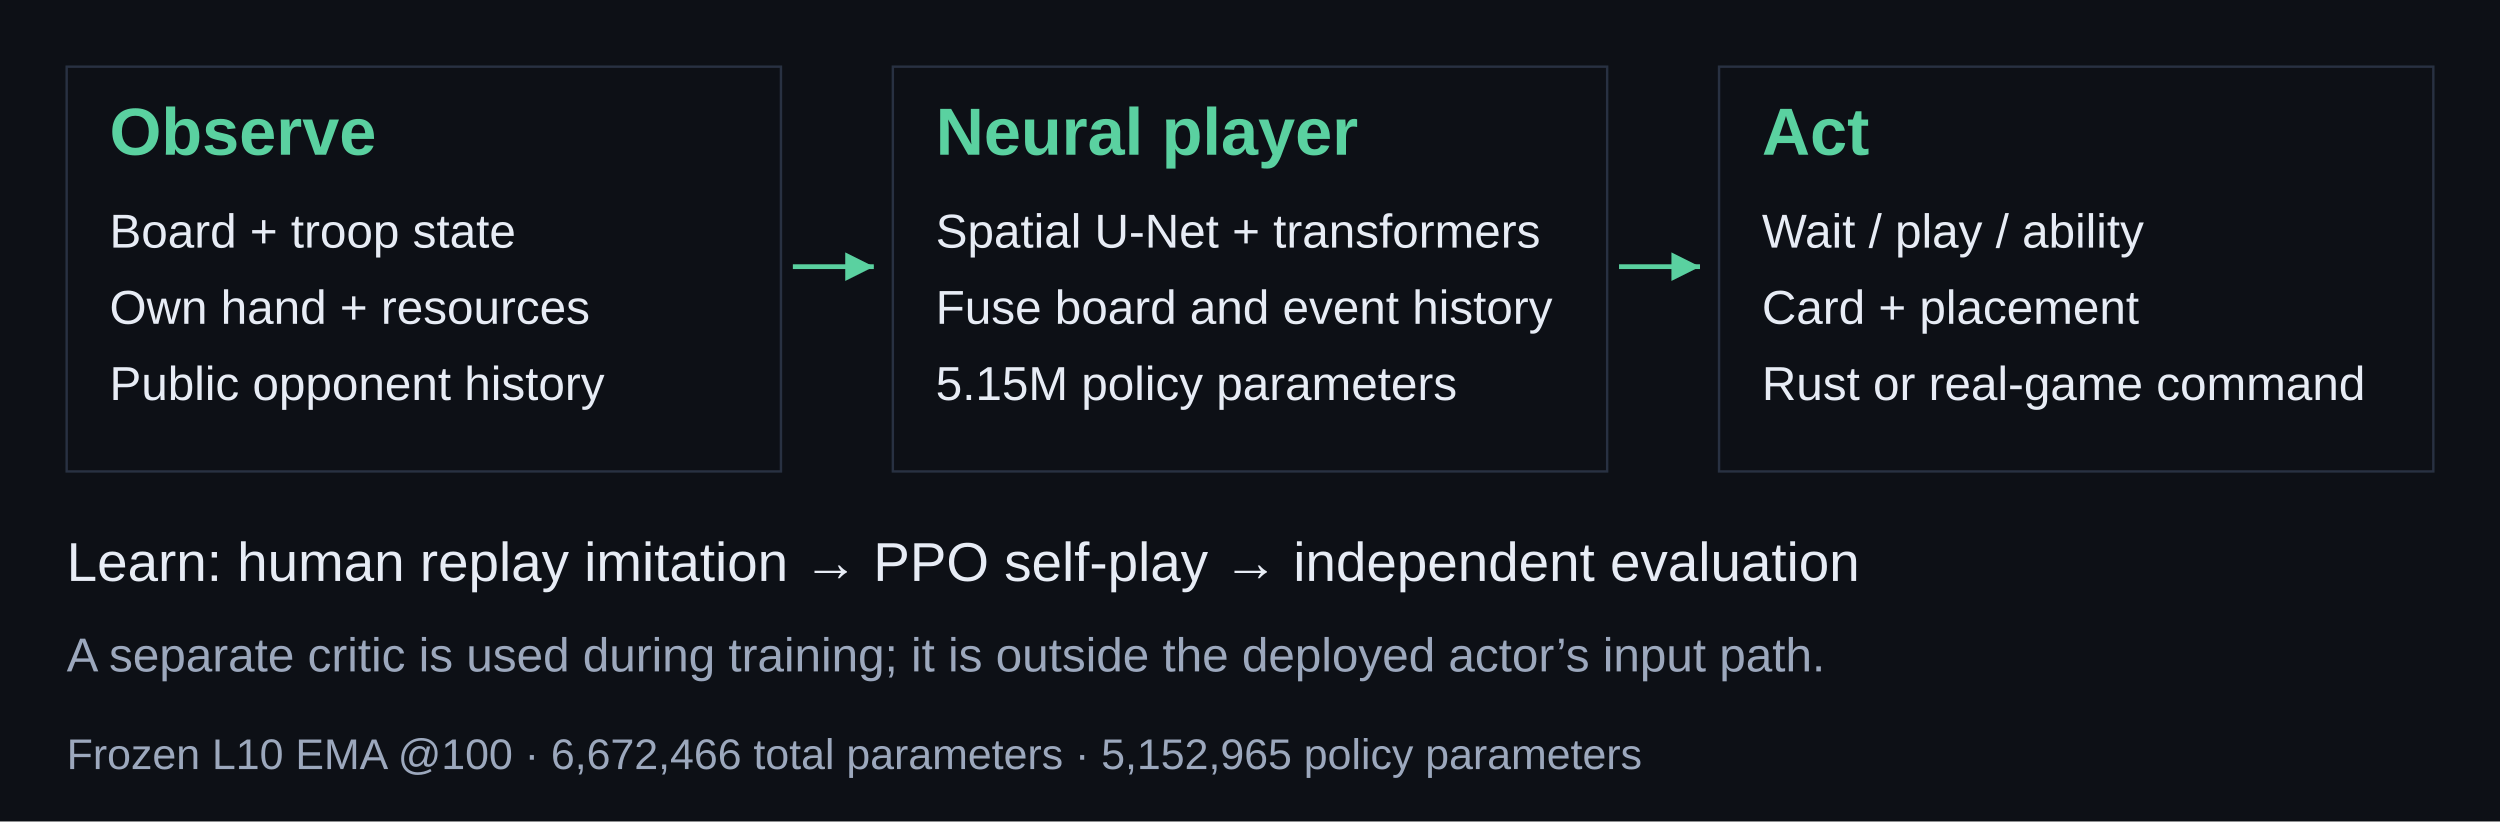
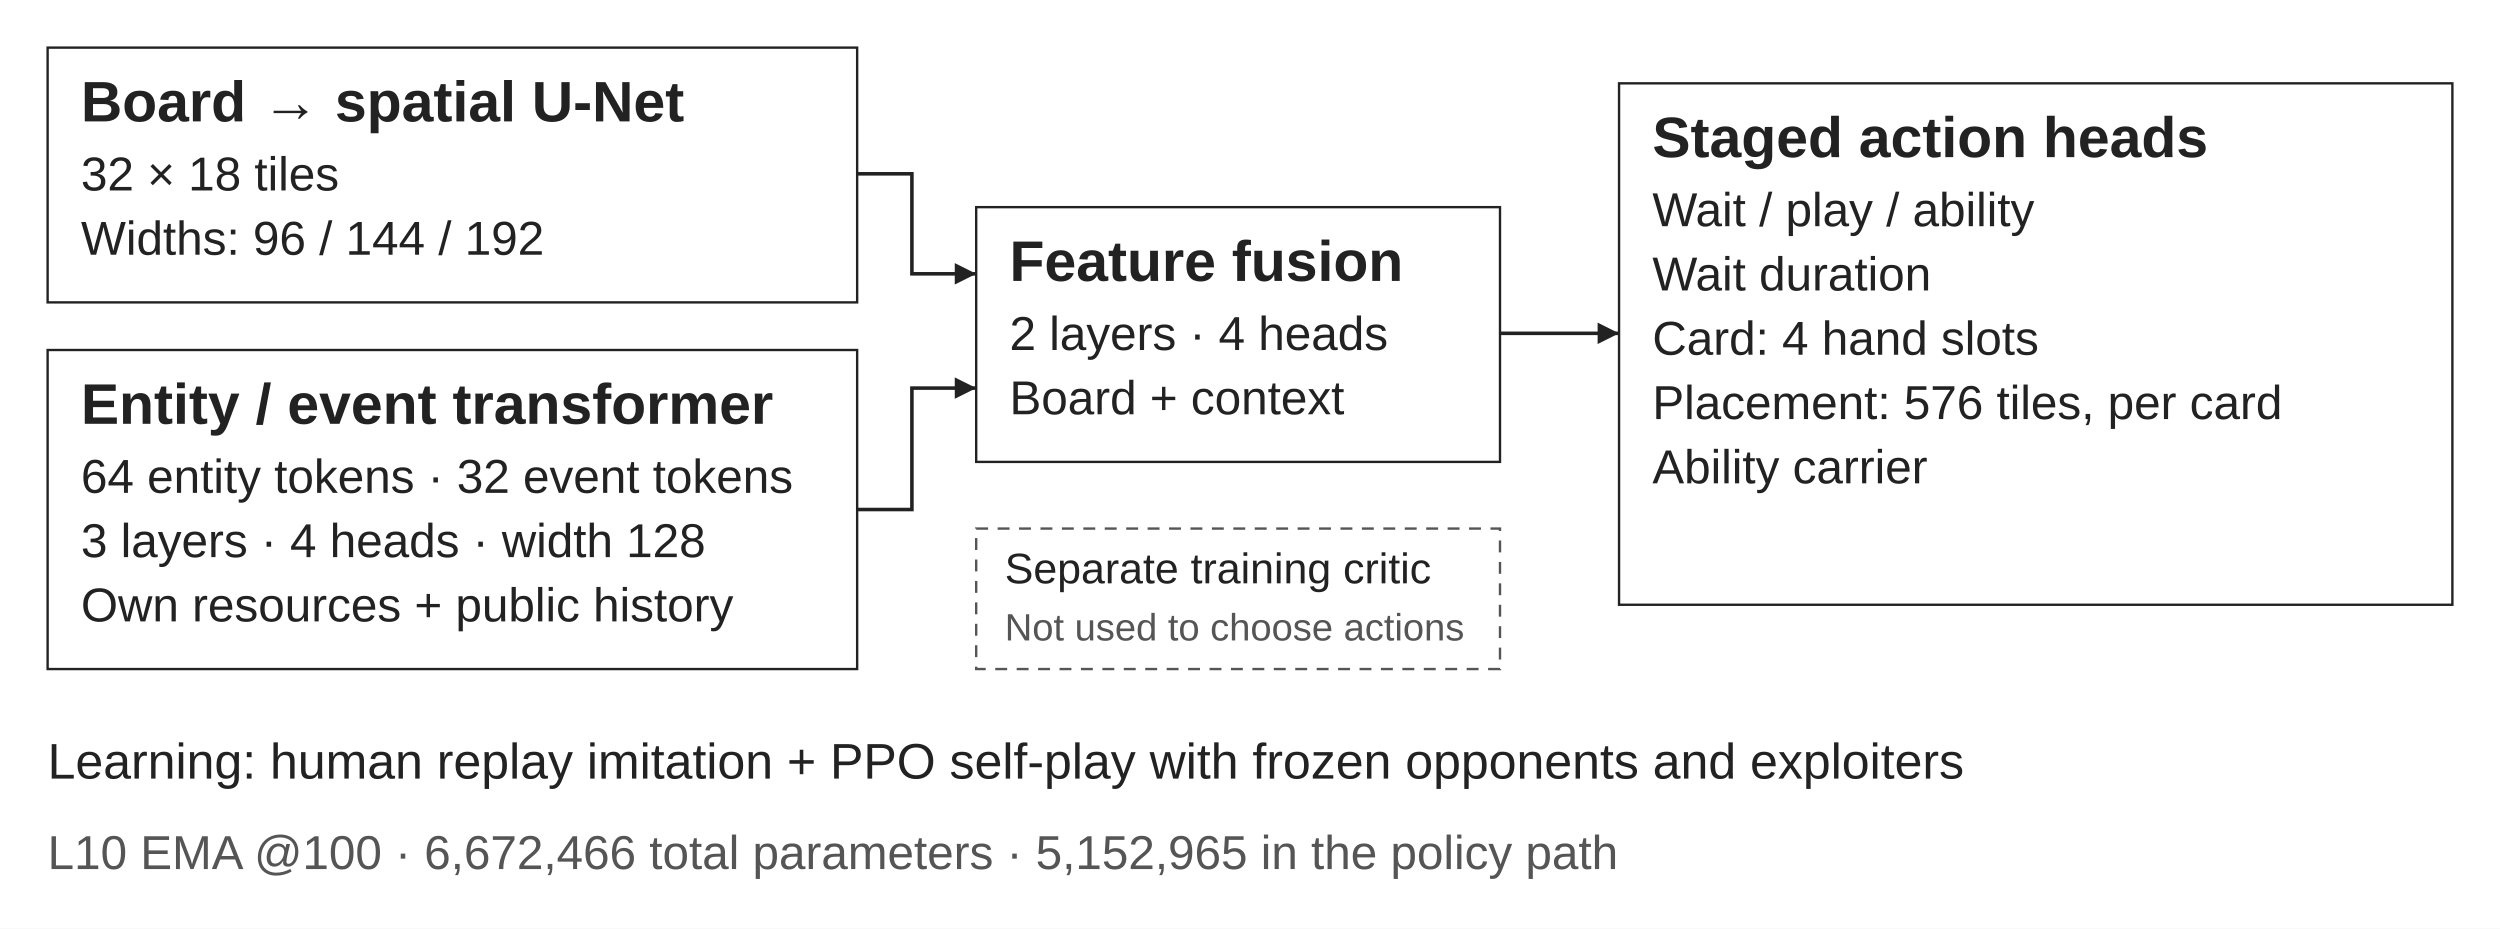
- <svg xmlns="http://www.w3.org/2000/svg" width="1050" height="345" viewBox="0 0 1050 345" role="img">
-   <rect width="100%" height="100%" fill="#0d1016" />
-   <style>text{font-family:Segoe UI,Arial,sans-serif}</style>
+ <svg xmlns="http://www.w3.org/2000/svg" width="1050" height="390" viewBox="0 0 1050 390" role="img">
+   <rect width="100%" height="100%" fill="#ffffff" />
+   <style>text{font-family:Arial,sans-serif}</style>
  <defs>
    <marker id="arrow" markerWidth="8" markerHeight="8" refX="6" refY="3" orient="auto">
-       <path d="M0 0L6 3L0 6" fill="#5ad1a0" />
+       <path d="M0 0L6 3L0 6" fill="#222222" />
    </marker>
  </defs>
-   <rect x="28" y="28" width="300" height="170" fill="none" stroke="#283142" />
-   <text x="46" y="65" font-size="28" fill="#5ad1a0" font-weight="600">Observe</text>
-   <text x="46" y="104" font-size="20" fill="#e7ecf5" font-weight="400">Board + troop state</text>
-   <text x="46" y="136" font-size="20" fill="#e7ecf5" font-weight="400">Own hand + resources</text>
-   <text x="46" y="168" font-size="20" fill="#e7ecf5" font-weight="400">Public opponent history</text>
-   <rect x="375" y="28" width="300" height="170" fill="none" stroke="#283142" />
-   <text x="393" y="65" font-size="28" fill="#5ad1a0" font-weight="600">Neural player</text>
-   <text x="393" y="104" font-size="20" fill="#e7ecf5" font-weight="400">Spatial U-Net + transformers</text>
-   <text x="393" y="136" font-size="20" fill="#e7ecf5" font-weight="400">Fuse board and event history</text>
-   <text x="393" y="168" font-size="20" fill="#e7ecf5" font-weight="400">5.15M policy parameters</text>
-   <rect x="722" y="28" width="300" height="170" fill="none" stroke="#283142" />
-   <text x="740" y="65" font-size="28" fill="#5ad1a0" font-weight="600">Act</text>
-   <text x="740" y="104" font-size="20" fill="#e7ecf5" font-weight="400">Wait / play / ability</text>
-   <text x="740" y="136" font-size="20" fill="#e7ecf5" font-weight="400">Card + placement</text>
-   <text x="740" y="168" font-size="20" fill="#e7ecf5" font-weight="400">Rust or real-game command</text>
-   <path d="M333 112H367" stroke="#5ad1a0" stroke-width="2" marker-end="url(#arrow)" />
-   <path d="M680 112H714" stroke="#5ad1a0" stroke-width="2" marker-end="url(#arrow)" />
-   <text x="28" y="244" font-size="23" fill="#e7ecf5" font-weight="400">Learn: human replay imitation → PPO self-play → independent evaluation</text>
-   <text x="28" y="282" font-size="20" fill="#9ca8bd" font-weight="400">A separate critic is used during training; it is outside the deployed actor’s input path.</text>
-   <text x="28" y="323" font-size="18" fill="#9ca8bd" font-weight="400">Frozen L10 EMA @100 · 6,672,466 total parameters · 5,152,965 policy parameters</text>
+   <rect x="20" y="20" width="340" height="107" fill="none" stroke="#222222" />
+   <text x="34" y="51" font-size="24" fill="#222222" font-weight="600">Board → spatial U-Net</text>
+   <text x="34" y="80" font-size="20" fill="#222222" font-weight="400">32 × 18 tiles</text>
+   <text x="34" y="107" font-size="20" fill="#222222" font-weight="400">Widths: 96 / 144 / 192</text>
+   <rect x="20" y="147" width="340" height="134" fill="none" stroke="#222222" />
+   <text x="34" y="178" font-size="24" fill="#222222" font-weight="600">Entity / event transformer</text>
+   <text x="34" y="207" font-size="20" fill="#222222" font-weight="400">64 entity tokens · 32 event tokens</text>
+   <text x="34" y="234" font-size="20" fill="#222222" font-weight="400">3 layers · 4 heads · width 128</text>
+   <text x="34" y="261" font-size="20" fill="#222222" font-weight="400">Own resources + public history</text>
+   <rect x="410" y="87" width="220" height="107" fill="none" stroke="#222222" />
+   <text x="424" y="118" font-size="24" fill="#222222" font-weight="600">Feature fusion</text>
+   <text x="424" y="147" font-size="20" fill="#222222" font-weight="400">2 layers · 4 heads</text>
+   <text x="424" y="174" font-size="20" fill="#222222" font-weight="400">Board + context</text>
+   <rect x="680" y="35" width="350" height="219" fill="none" stroke="#222222" />
+   <text x="694" y="66" font-size="24" fill="#222222" font-weight="600">Staged action heads</text>
+   <text x="694" y="95" font-size="20" fill="#222222" font-weight="400">Wait / play / ability</text>
+   <text x="694" y="122" font-size="20" fill="#222222" font-weight="400">Wait duration</text>
+   <text x="694" y="149" font-size="20" fill="#222222" font-weight="400">Card: 4 hand slots</text>
+   <text x="694" y="176" font-size="20" fill="#222222" font-weight="400">Placement: 576 tiles, per card</text>
+   <text x="694" y="203" font-size="20" fill="#222222" font-weight="400">Ability carrier</text>
+   <path d="M360 73H383V115H410" fill="none" stroke="#222222" stroke-width="1.5" marker-end="url(#arrow)" />
+   <path d="M360 214H383V163H410" fill="none" stroke="#222222" stroke-width="1.5" marker-end="url(#arrow)" />
+   <path d="M630 140H680" fill="none" stroke="#222222" stroke-width="1.5" marker-end="url(#arrow)" />
+   <rect x="410" y="222" width="220" height="59" fill="none" stroke="#555555" stroke-dasharray="5 4" />
+   <text x="422" y="245" font-size="18" fill="#222222" font-weight="400">Separate training critic</text>
+   <text x="422" y="269" font-size="16" fill="#555555" font-weight="400">Not used to choose actions</text>
+   <text x="20" y="327" font-size="21" fill="#222222" font-weight="400">Learning: human replay imitation + PPO self-play with frozen opponents and exploiters</text>
+   <text x="20" y="365" font-size="20" fill="#555555" font-weight="400">L10 EMA @100 · 6,672,466 total parameters · 5,152,965 in the policy path</text>
</svg>
